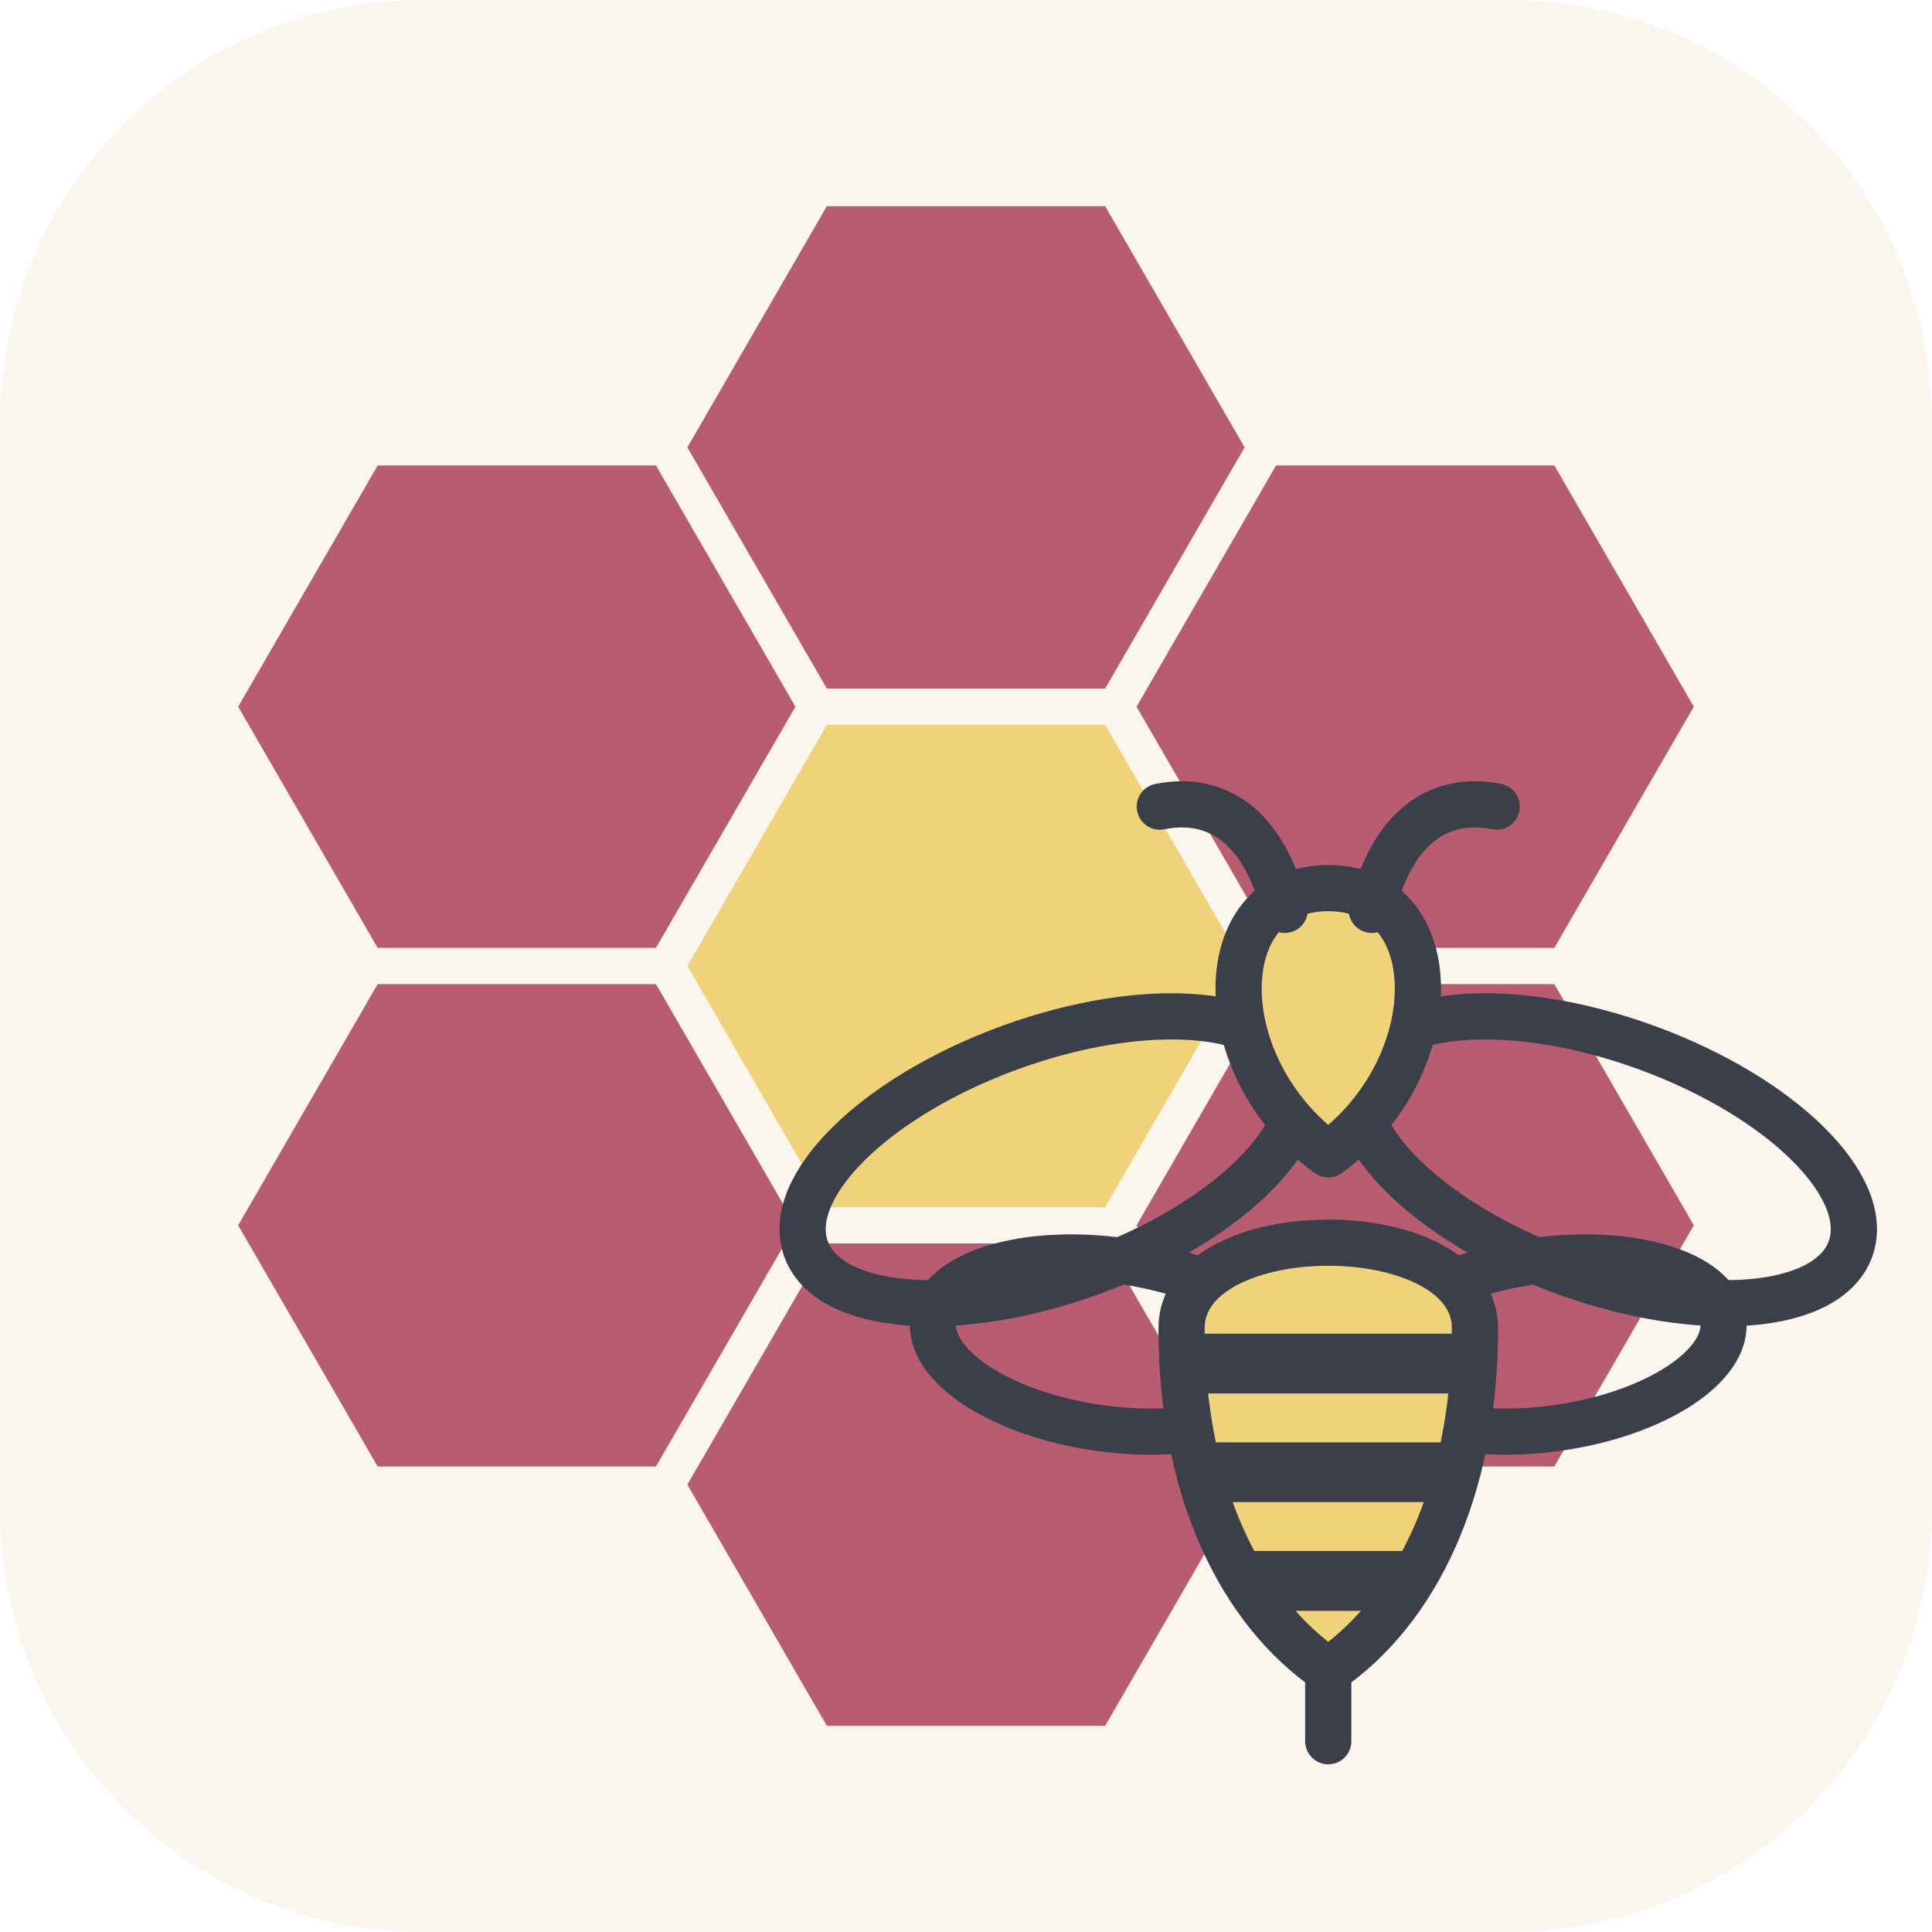
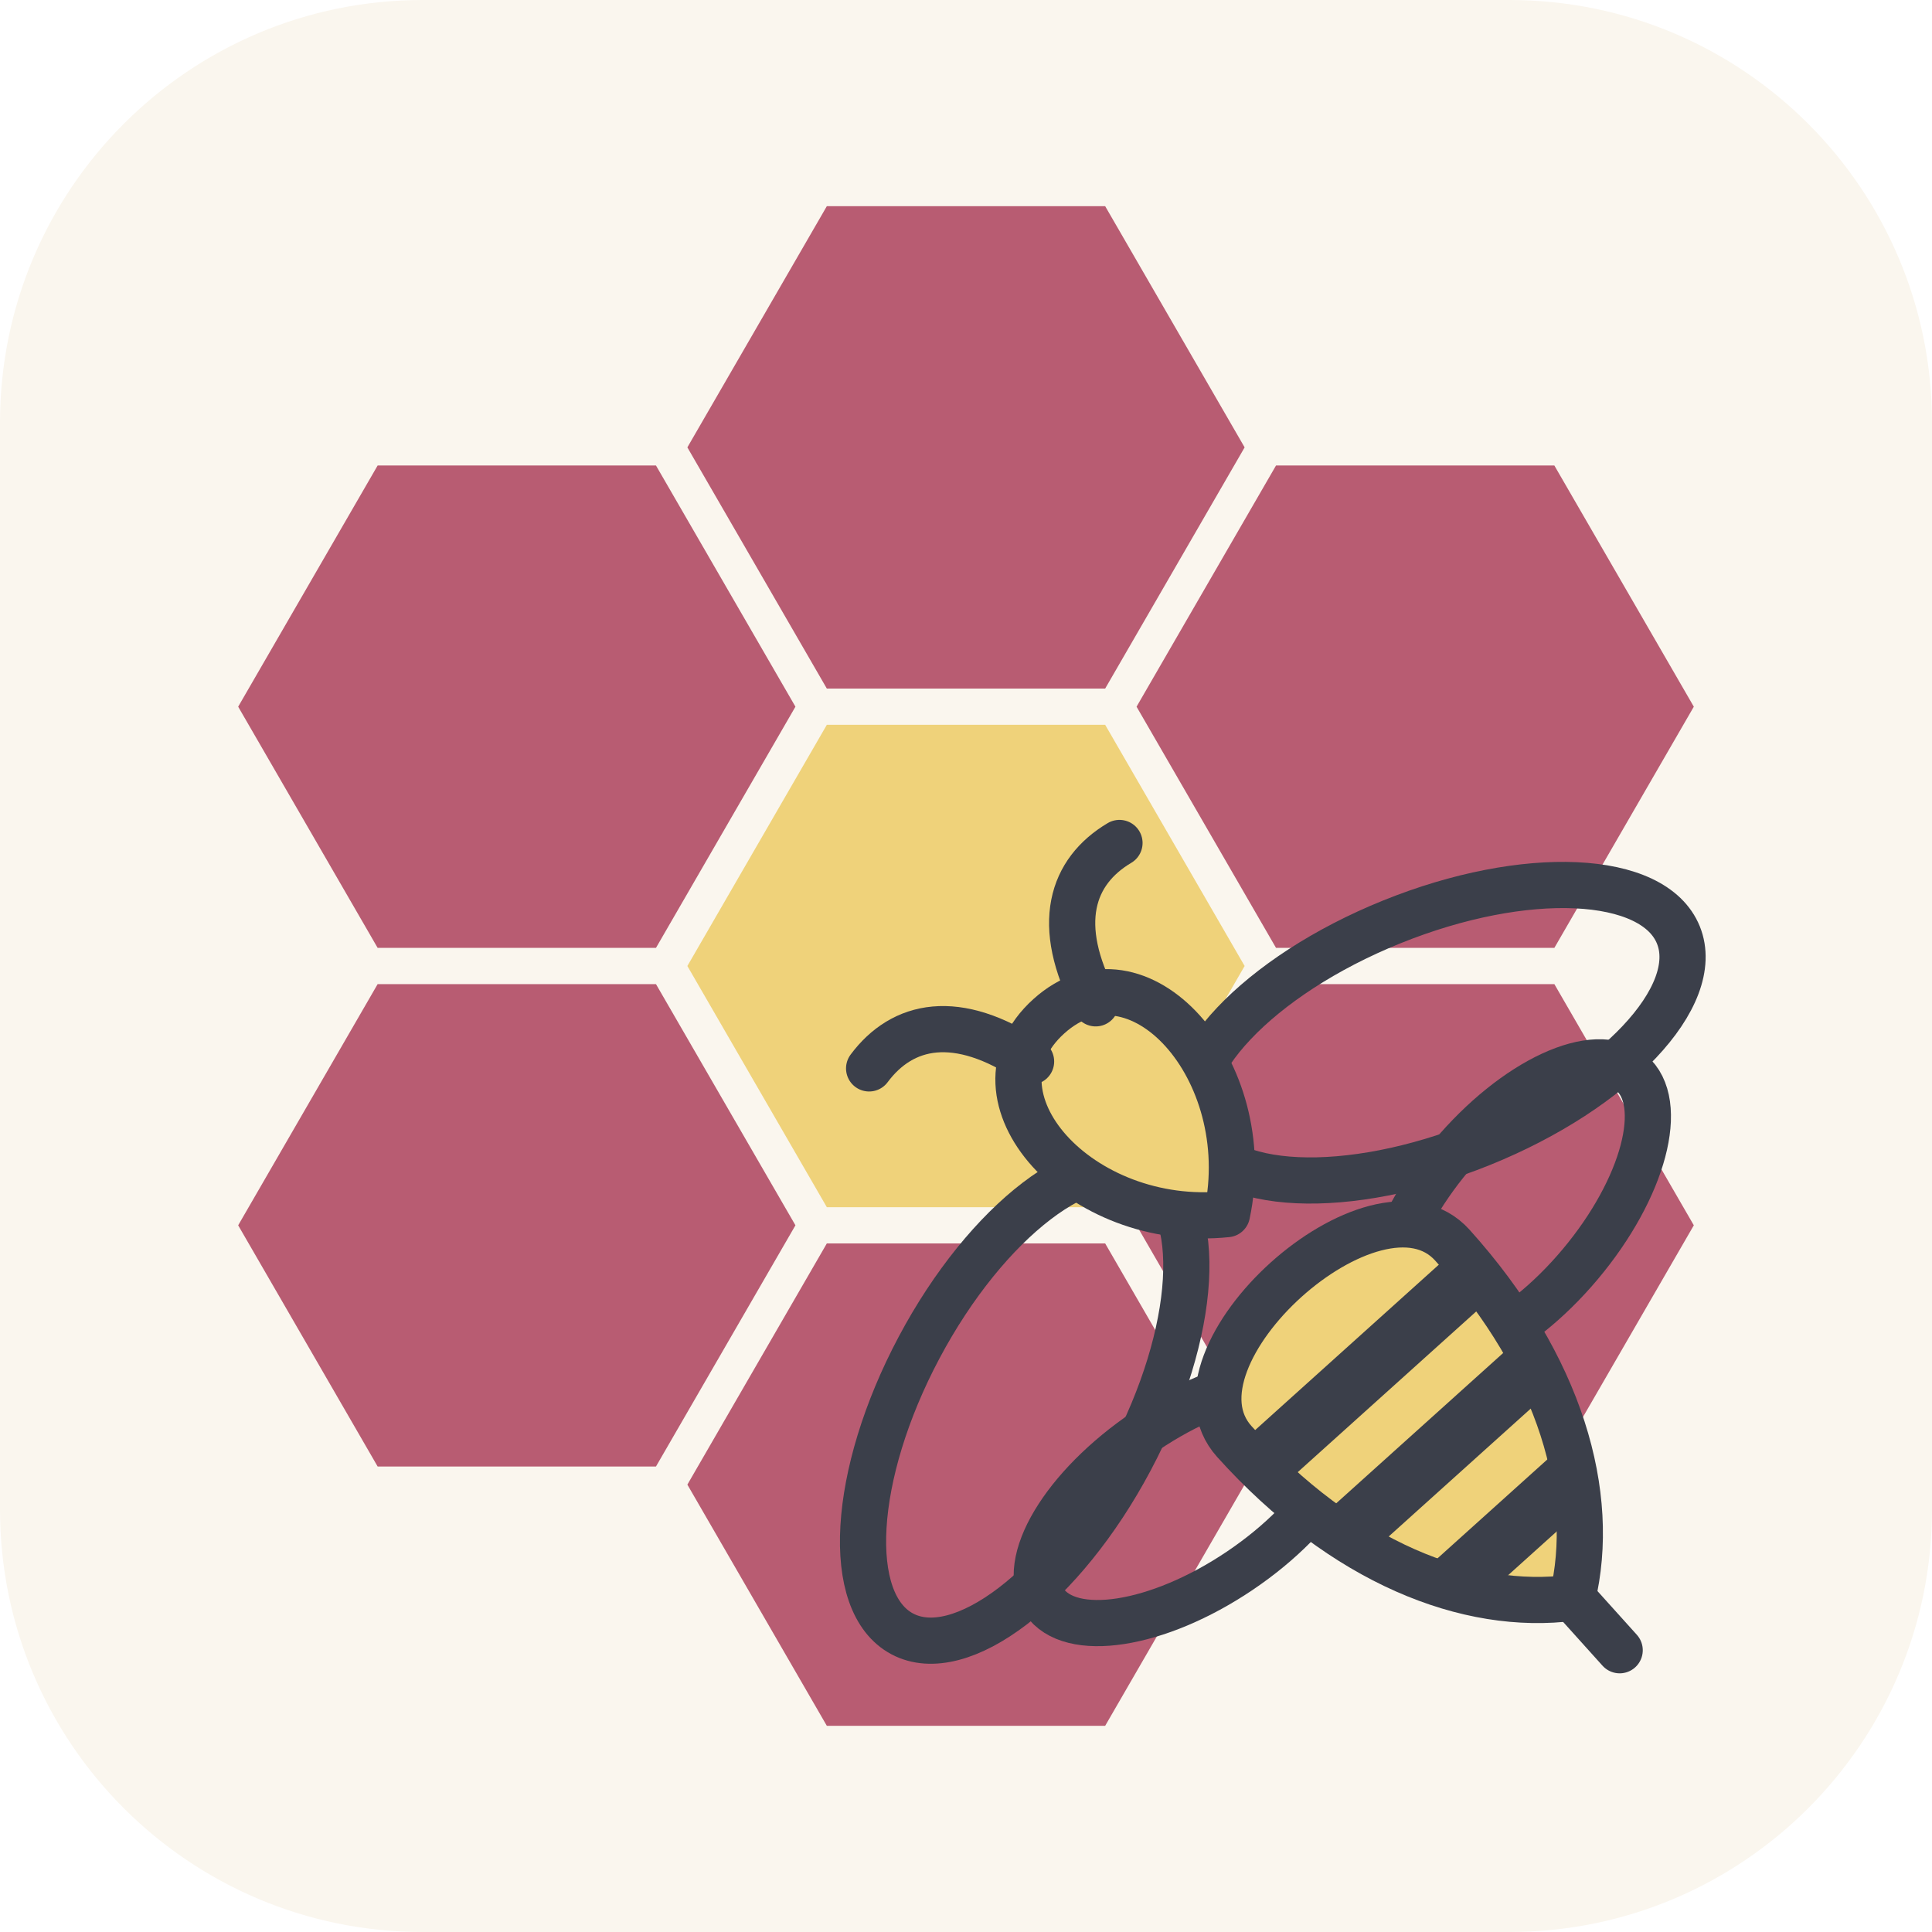
<svg xmlns="http://www.w3.org/2000/svg" viewBox="0 0 64 64">
  <rect width="64" height="64" rx="14" fill="#FAF6EE" />
  <polygon points="41.23,32.00 36.61,39.99 27.39,39.99 22.77,32.00 27.39,24.01 36.61,24.01" fill="#EFD27A" />
  <polygon points="56.11,40.59 51.49,48.58 42.27,48.58 37.65,40.59 42.27,32.60 51.49,32.60" fill="#B85C72" />
  <polygon points="41.23,49.18 36.61,57.17 27.39,57.17 22.77,49.18 27.39,41.19 36.61,41.19" fill="#B85C72" />
  <polygon points="26.35,40.59 21.73,48.58 12.51,48.58 7.89,40.59 12.51,32.60 21.73,32.60" fill="#B85C72" />
  <polygon points="26.35,23.41 21.73,31.40 12.51,31.40 7.89,23.41 12.51,15.42 21.73,15.42" fill="#B85C72" />
  <polygon points="41.23,14.82 36.61,22.81 27.39,22.81 22.77,14.82 27.39,6.83 36.61,6.83" fill="#B85C72" />
  <polygon points="56.11,23.41 51.49,31.40 42.27,31.40 37.65,23.41 42.27,15.42 51.49,15.42" fill="#B85C72" />
-   <g transform="translate(44 44) scale(.9)">
+   <g transform="translate(44.5 44.5) rotate(-42) scale(.9)">
    <clipPath id="babd">
      <path d="M-5.4 0 C-5.4 -4.2 5.4 -4.2 5.4 0 C5.4 6 3.2 10.4 0 12.6 C-3.2 10.4 -5.4 6 -5.4 0 Z" />
    </clipPath>
    <ellipse cx="-10.2" cy="-6.2" rx="9.6" ry="4.4" fill="none" stroke="#3B3F4A" stroke-width="1.7" transform="rotate(-20 -10.2 -6.2)" />
    <ellipse cx="10.2" cy="-6.2" rx="9.6" ry="4.4" fill="none" stroke="#3B3F4A" stroke-width="1.7" transform="rotate(20 10.2 -6.2)" />
    <ellipse cx="-8" cy="0.6" rx="6.6" ry="3.1" fill="none" stroke="#3B3F4A" stroke-width="1.7" transform="rotate(8 -8 0.6)" />
    <ellipse cx="8" cy="0.6" rx="6.6" ry="3.1" fill="none" stroke="#3B3F4A" stroke-width="1.7" transform="rotate(-8 8 0.6)" />
    <path d="M-5.4 0 C-5.4 -4.2 5.4 -4.2 5.4 0 C5.4 6 3.2 10.4 0 12.6 C-3.2 10.4 -5.4 6 -5.4 0 Z" fill="#EFD27A" />
    <g clip-path="url(#babd)">
      <rect x="-8" y="0.2" width="16" height="2.2" fill="#3B3F4A" />
      <rect x="-8" y="4.2" width="16" height="2.2" fill="#3B3F4A" />
      <rect x="-8" y="8.2" width="16" height="2.2" fill="#3B3F4A" />
    </g>
    <path d="M-5.4 0 C-5.4 -4.2 5.4 -4.2 5.4 0 C5.4 6 3.2 10.4 0 12.6 C-3.2 10.4 -5.4 6 -5.4 0 Z" fill="none" stroke="#3B3F4A" stroke-width="1.7" stroke-linejoin="round" />
    <path d="M0 12.6 L0 15.2" stroke="#3B3F4A" stroke-width="1.7" stroke-linecap="round" />
    <path d="M0 -6.4 C-4.4 -9.6 -4.4 -16.2 0 -16.2 C4.4 -16.2 4.4 -9.6 0 -6.4 Z" fill="#EFD27A" stroke="#3B3F4A" stroke-width="1.7" stroke-linejoin="round" />
    <path d="M-1.6 -15.4 C-2.4 -18.6 -4.2 -19.6 -6.2 -19.2" fill="none" stroke="#3B3F4A" stroke-width="1.7" stroke-linecap="round" />
    <path d="M1.6 -15.4 C2.4 -18.6 4.2 -19.6 6.2 -19.2" fill="none" stroke="#3B3F4A" stroke-width="1.7" stroke-linecap="round" />
  </g>
</svg>
